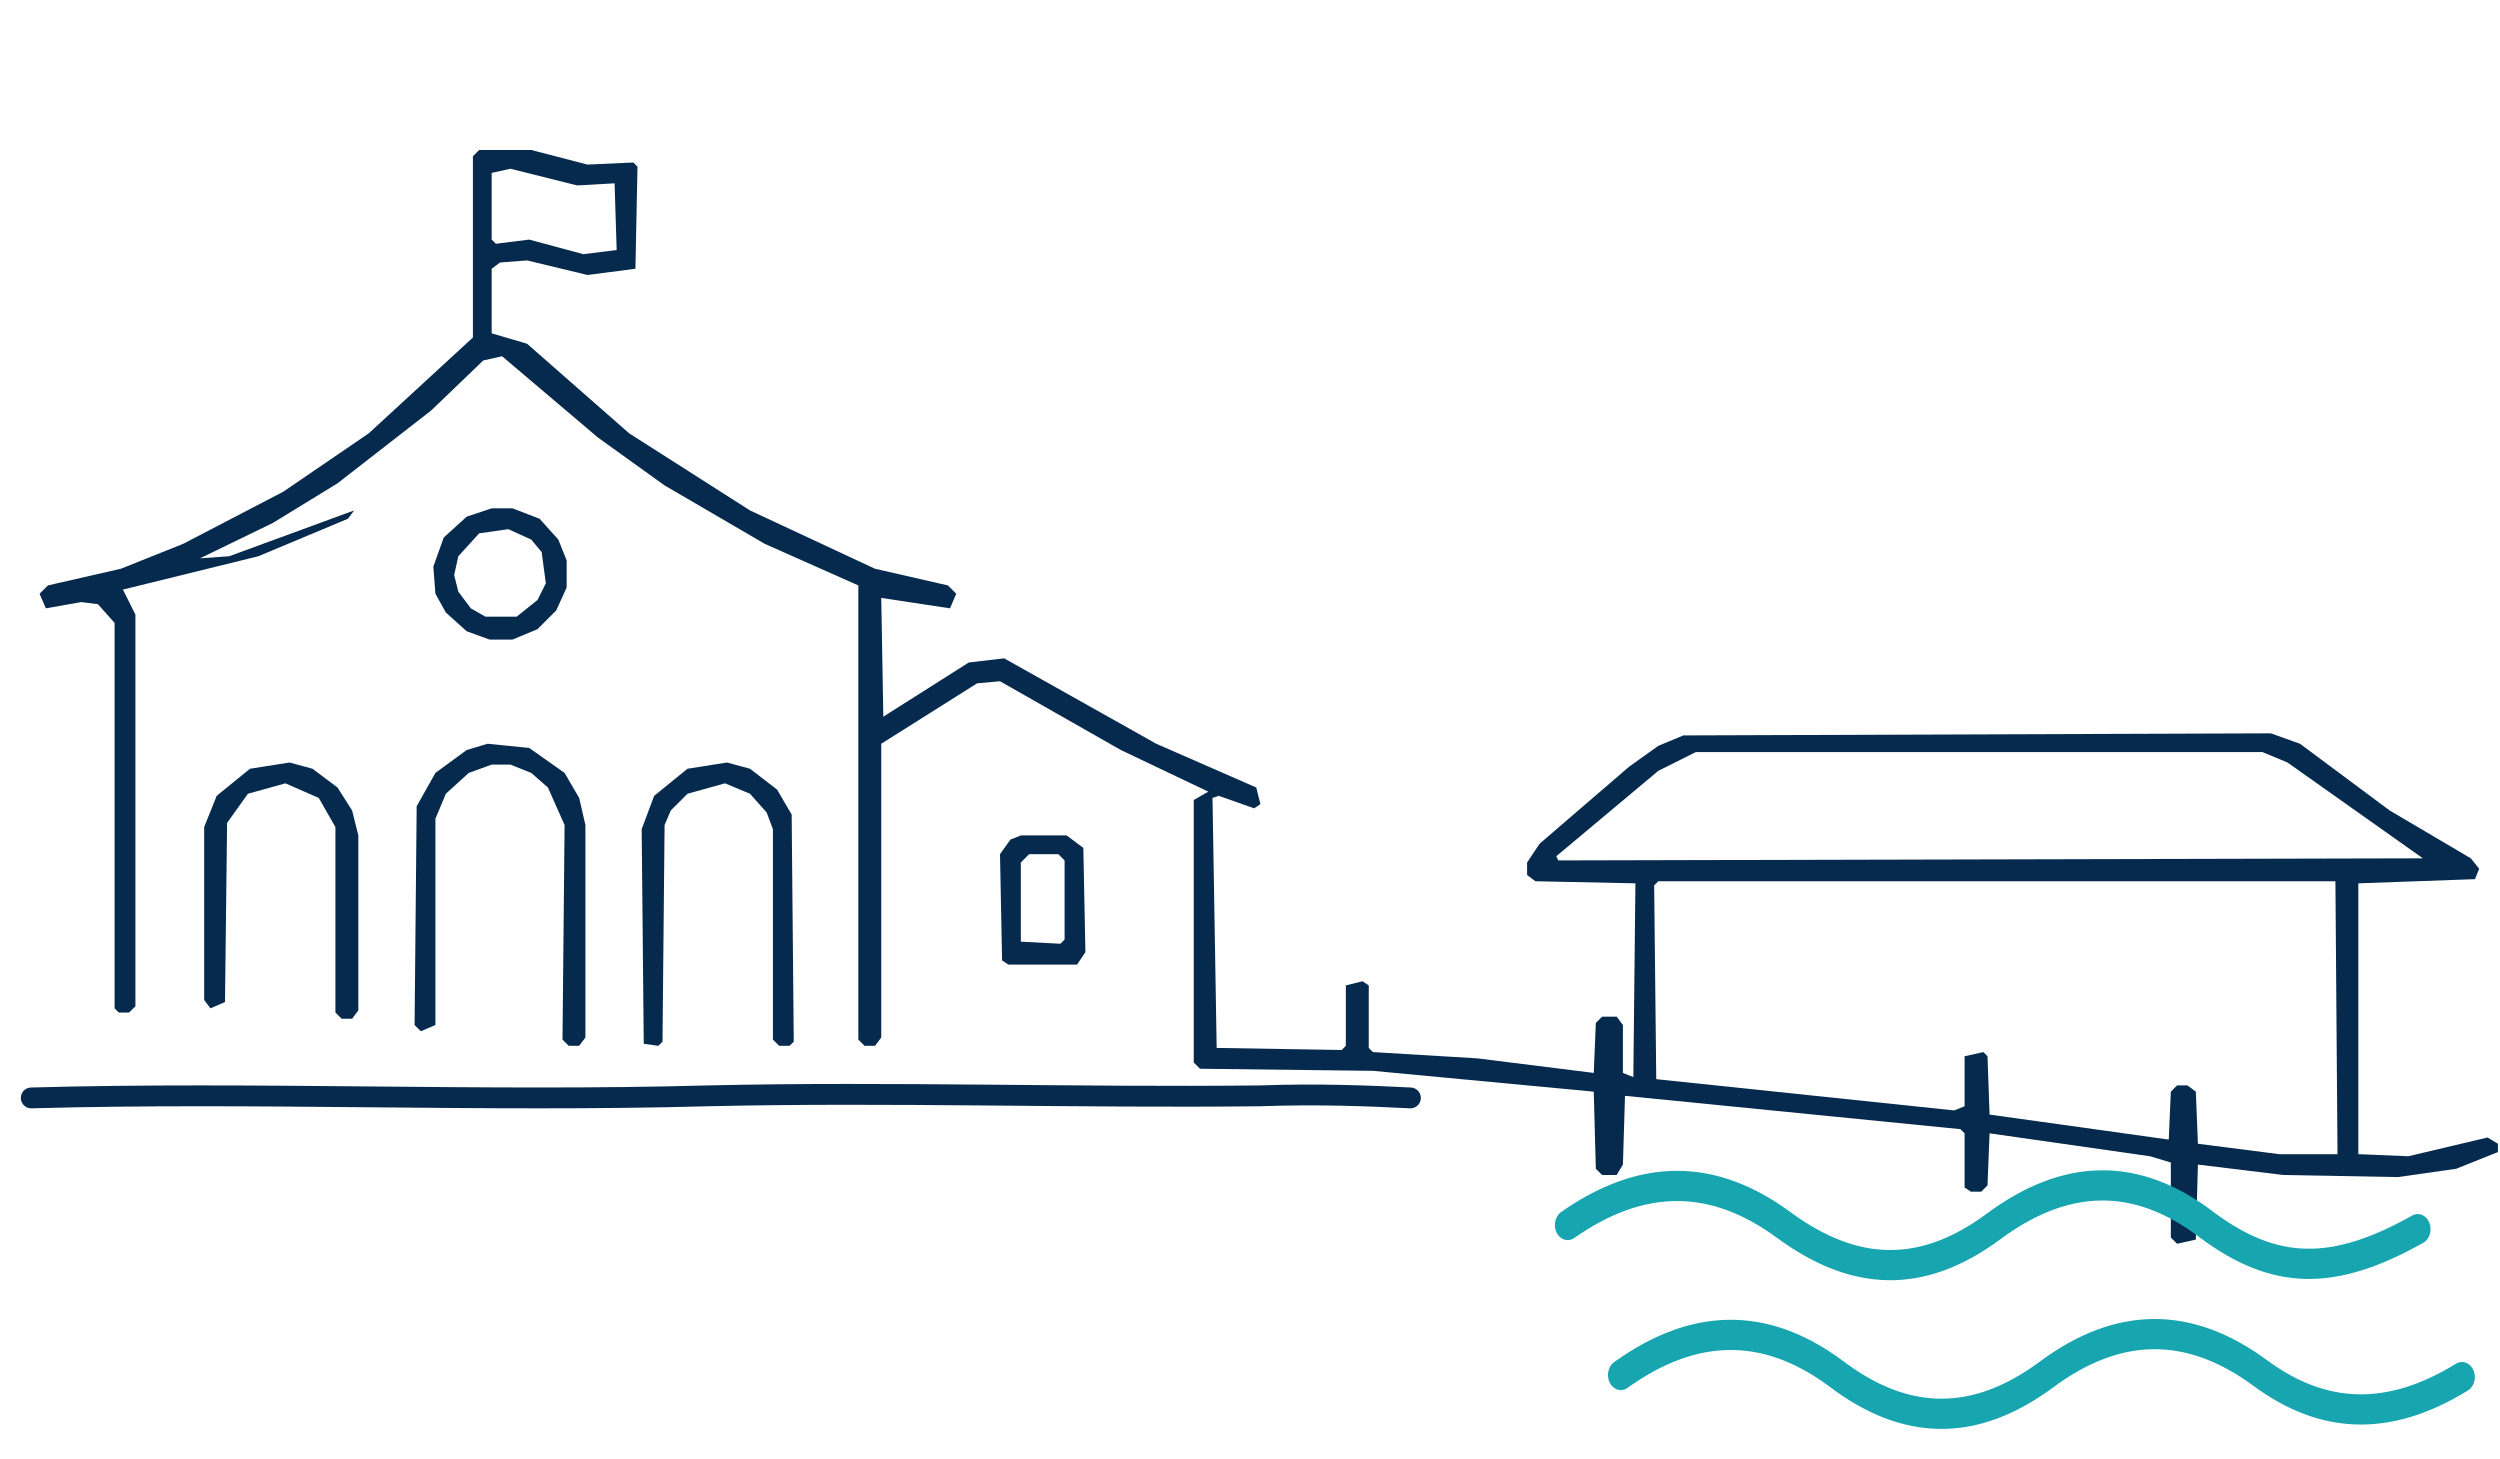
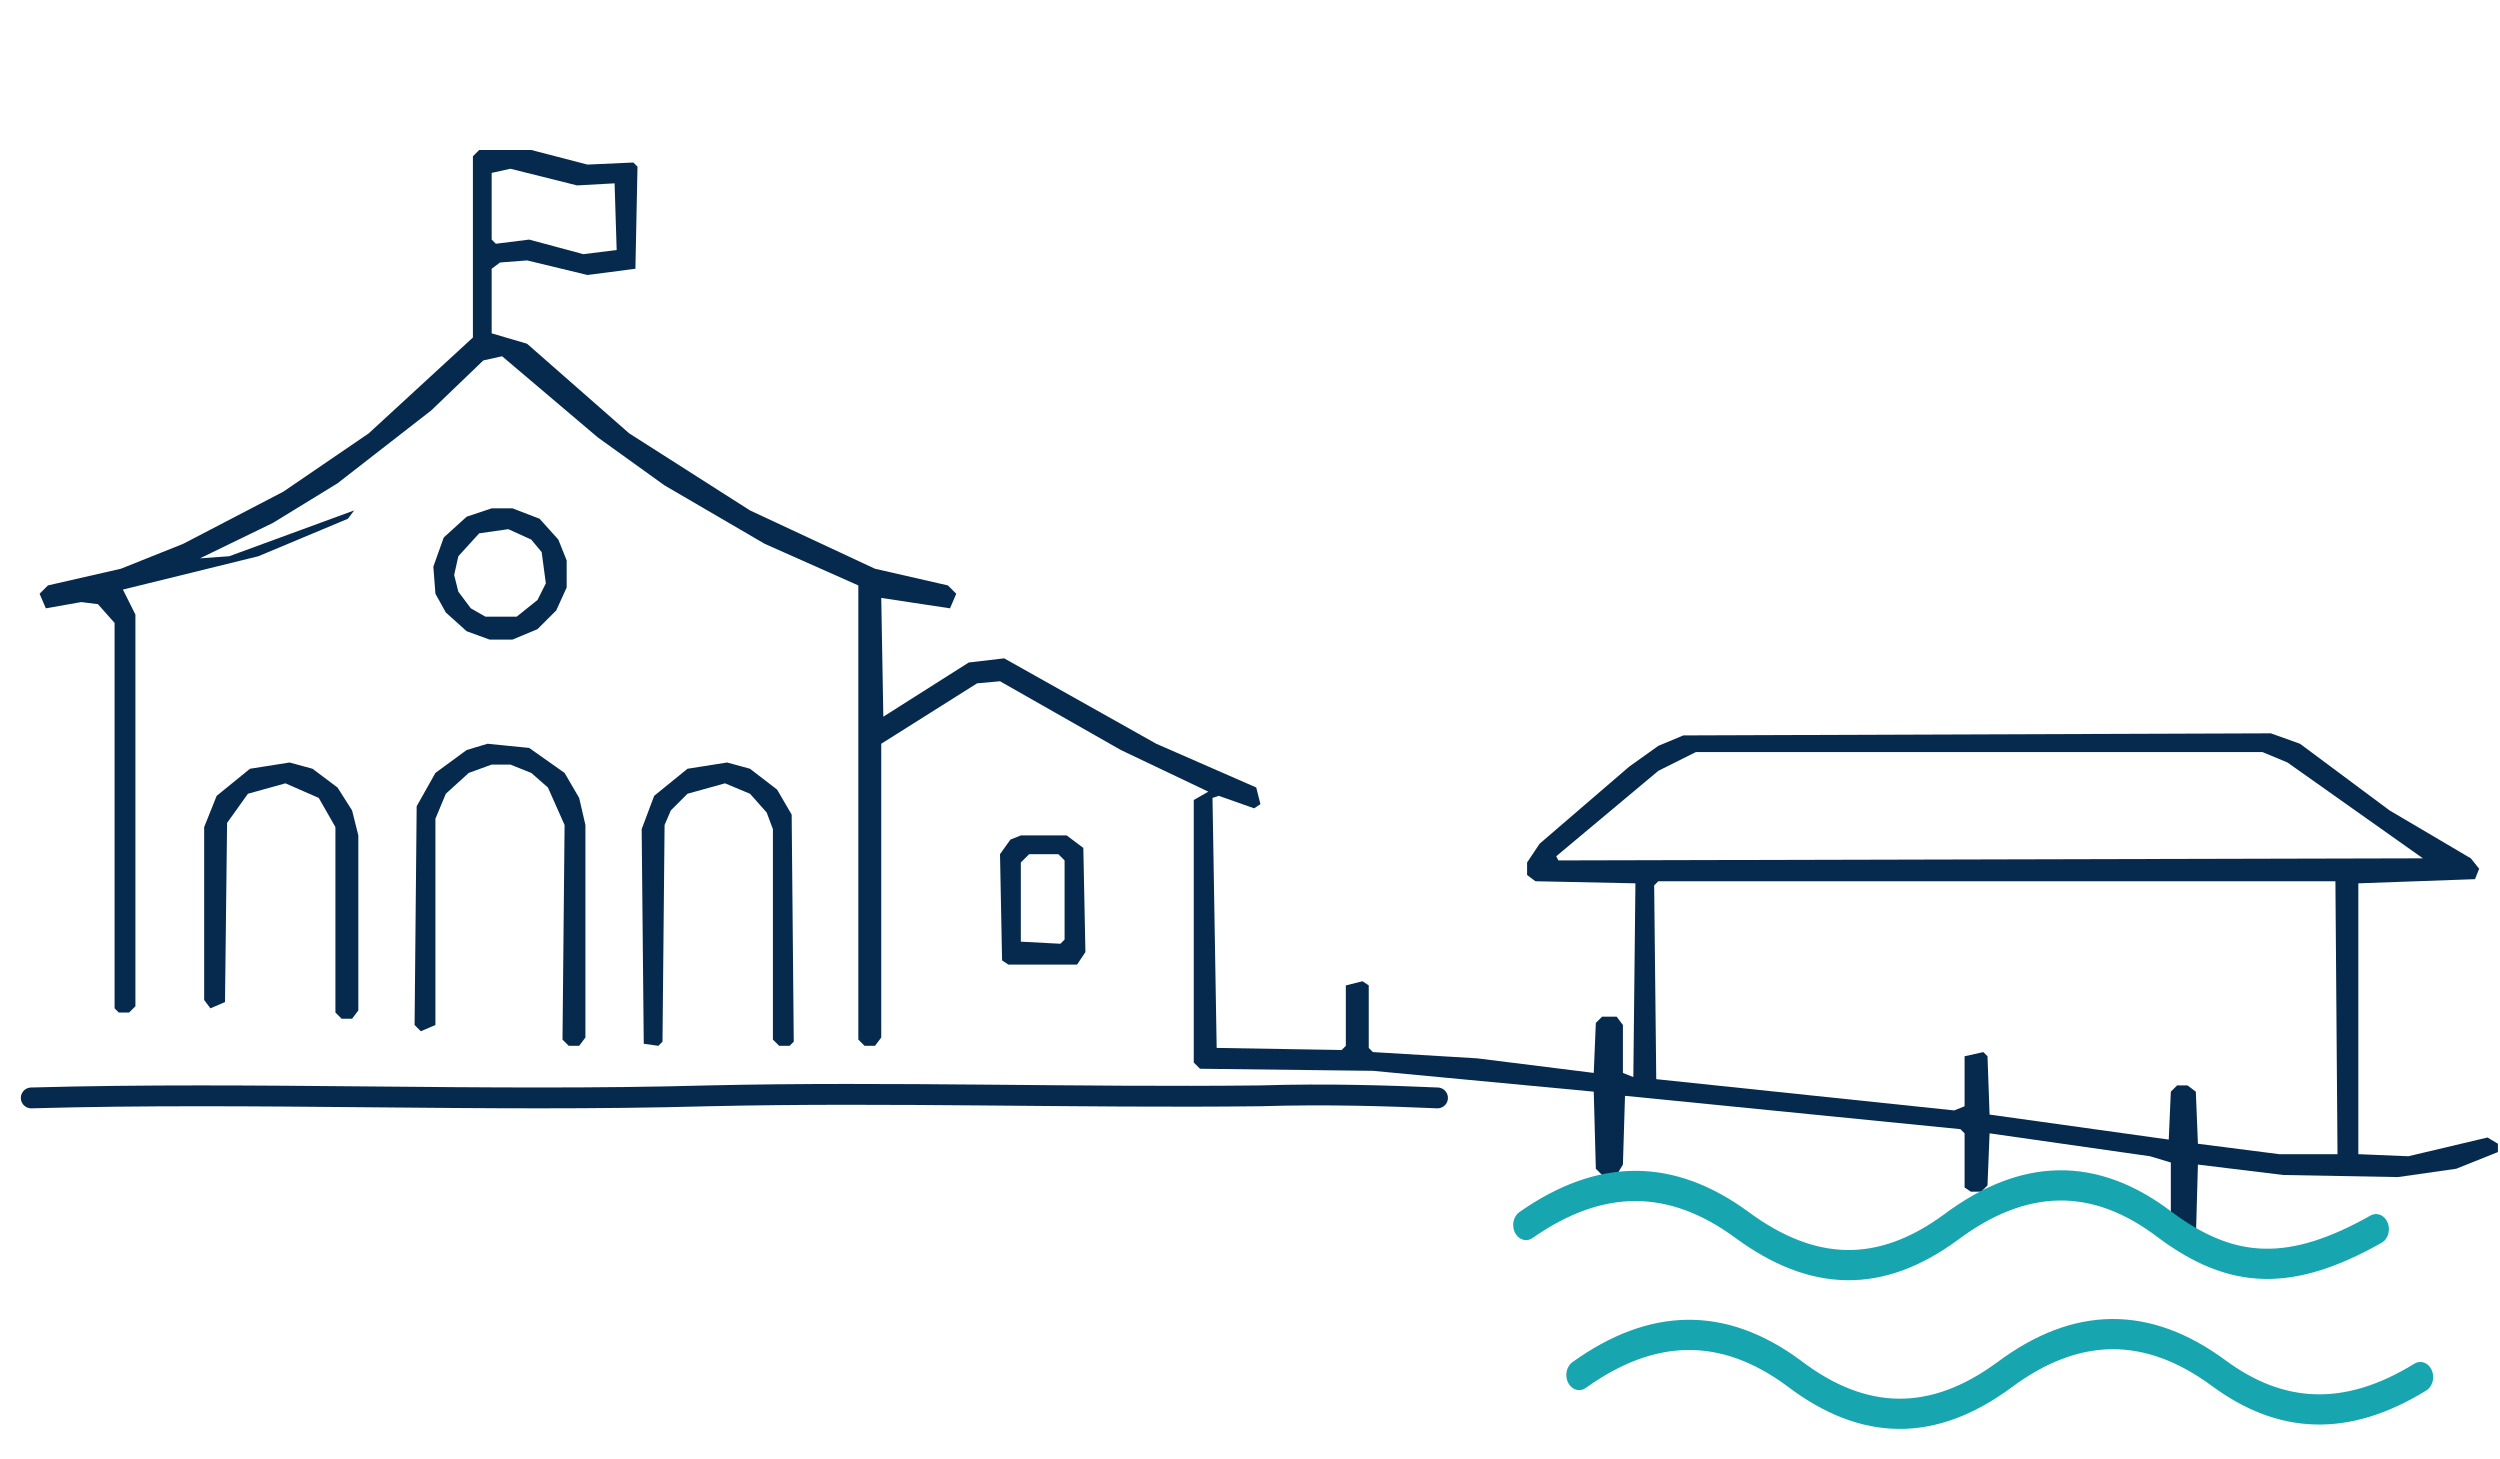
<svg xmlns="http://www.w3.org/2000/svg" viewBox="0 0 120 70" role="img" aria-hidden="true">
  <path fill="#062a4d" fill-rule="evenodd" d="M48.5 40.3L48 41L48.1 46.1L48.4 46.3L51.7 46.3L52.1 45.7L52 40.7L51.2 40.1L49 40.1ZM49.4 41L50.8 41L51.1 41.3L51.1 45.1L50.9 45.3L49 45.2L49 41.4ZM33 36.9L31.4 38.2L30.8 39.8L30.9 50.1L31.6 50.2L31.8 50L31.9 39.6L32.2 38.9L33 38.1L34.8 37.6L36 38.1L36.8 39L37.1 39.8L37.1 49.9L37.4 50.2L37.9 50.2L38.1 50L38 39.1L37.3 37.9L36 36.9L34.9 36.6ZM12 36.9L10.4 38.2L9.8 39.7L9.8 48L10.1 48.4L10.8 48.1L10.9 39.5L11.9 38.1L13.7 37.6L15.3 38.3L16.1 39.7L16.1 48.6L16.4 48.9L16.9 48.9L17.2 48.5L17.2 40.1L16.9 38.9L16.2 37.8L15 36.9L13.9 36.6ZM22.4 36L20.9 37.1L20 38.7L19.9 49.2L20.2 49.5L20.9 49.2L20.9 39.3L21.4 38.1L22.5 37.1L23.6 36.7L24.5 36.7L25.5 37.1L26.3 37.8L27.1 39.6L27 49.9L27.3 50.2L27.8 50.2L28.1 49.8L28.1 39.6L27.8 38.3L27.1 37.1L25.4 35.9L23.4 35.7ZM23.6 24.4L22.4 24.8L21.3 25.8L20.8 27.2L20.9 28.5L21.4 29.4L22.4 30.3L23.5 30.7L24.6 30.7L25.8 30.2L26.7 29.3L27.2 28.2L27.2 26.9L26.8 25.9L25.9 24.9L24.6 24.4ZM23 25.6L24.4 25.4L25.5 25.9L26 26.5L26.2 28L25.8 28.8L24.8 29.6L23.3 29.6L22.6 29.2L22 28.4L21.8 27.6L22 26.7ZM1.9 28.5L2.2 29.2L3.9 28.9L4.7 29L5.5 29.9L5.5 48.4L5.7 48.6L6.2 48.6L6.5 48.3L6.5 29.5L5.9 28.3L12.4 26.7L16.7 24.9L17 24.5L11 26.7L9.6 26.8L13.1 25.1L16.2 23.2L20.7 19.7L23.2 17.3L24.1 17.1L28.7 21L31.9 23.3L36.7 26.1L41.2 28.1L41.2 49.9L41.5 50.2L42 50.2L42.3 49.8L42.3 35.7L46.9 32.8L48 32.7L53.8 36L58 38L57.3 38.4L57.3 51L57.6 51.3L65.9 51.4L76.5 52.4L76.6 56.1L76.9 56.4L77.6 56.4L77.9 55.9L78 52.6L94.1 54.2L94.3 54.4L94.3 57L94.6 57.2L95.1 57.2L95.4 56.9L95.5 54.4L103.2 55.5L104.2 55.8L104.2 59.4L104.5 59.7L105.4 59.5L105.5 55.9L109.6 56.4L115.1 56.5L117.9 56.1L119.9 55.3L119.9 54.9L119.4 54.6L115.6 55.5L113.2 55.4L113.2 42.4L118.8 42.2L119 41.7L118.6 41.2L114.7 38.9L110.4 35.7L109 35.2L80.8 35.3L79.6 35.8L78.2 36.8L73.9 40.5L73.3 41.4L73.3 42L73.7 42.3L78.5 42.4L78.4 51.7L77.9 51.5L77.9 49.2L77.6 48.8L76.9 48.8L76.6 49.1L76.5 51.5L70.9 50.8L65.9 50.5L65.7 50.3L65.7 47.3L65.4 47.1L64.6 47.3L64.6 50.2L64.4 50.4L58.4 50.3L58.2 38.3L58.5 38.2L60.2 38.8L60.5 38.6L60.3 37.8L55.5 35.7L48.2 31.6L46.5 31.8L42.4 34.4L42.3 28.7L45.6 29.2L45.9 28.5L45.5 28.1L42 27.3L36 24.5L30.2 20.8L25.3 16.5L23.6 16L23.6 12.9L24 12.6L25.3 12.5L28.2 13.2L30.5 12.9L30.6 8L30.4 7.8L28.2 7.9L25.5 7.2L23 7.2L22.7 7.5L22.7 16.2L17.7 20.8L13.6 23.6L8.8 26.1L5.8 27.3L2.3 28.1ZM79.4 42.5L79.6 42.3L112.1 42.3L112.2 55.4L109.4 55.4L105.5 54.9L105.4 52.4L105 52.1L104.5 52.1L104.2 52.4L104.1 54.7L95.5 53.5L95.4 50.7L95.2 50.5L94.3 50.7L94.3 53.1L93.8 53.3L79.5 51.8ZM74.7 41.1L79.6 37L81.4 36.1L108.6 36.1L109.8 36.6L116.3 41.2L74.8 41.3ZM23.6 8.3L24.5 8.1L27.7 8.9L29.5 8.8L29.6 12L28 12.2L25.4 11.5L23.8 11.7L23.6 11.5Z" />
-   <path fill="none" stroke="#062a4d" stroke-width="1" stroke-linecap="round" d="M1.5 52.7c10.8-.3 21.7.2 32.5-.1 8.8-.2 17.7.1 26.5 0 2.8-.1 5.2 0 7.2.1" />
-   <g fill="none" stroke="#17a5af" stroke-width="1.45" stroke-linecap="round" transform="matrix(.85 0 0 1 20 6)">
+   <path fill="none" stroke="#062a4d" stroke-width="1" stroke-linecap="round" d="M1.5 52.7c10.8-.3 21.7.2 32.5-.1 8.8-.2 17.7.1 26.5 0 3.2-.1 6.2 0 8.5.1" />
+   <g fill="none" stroke="#17a5af" stroke-width="1.45" stroke-linecap="round" transform="matrix(.85 0 0 1 18 6)">
    <path d="M65 52.8c4.2-2.5 8.2-2.5 12.2 0 4 2.5 7.8 2.6 11.8.1 4.1-2.6 8.1-2.7 12.1-.1 3.8 2.4 7.1 2.5 11.9.2" />
    <path d="M68 60c4.1-2.5 8.1-2.6 12.1-.1 4 2.6 7.9 2.6 11.9.1 4.1-2.6 8.1-2.6 12.1-.1 3.5 2.2 7.2 2.4 11.4.2" />
  </g>
</svg>
